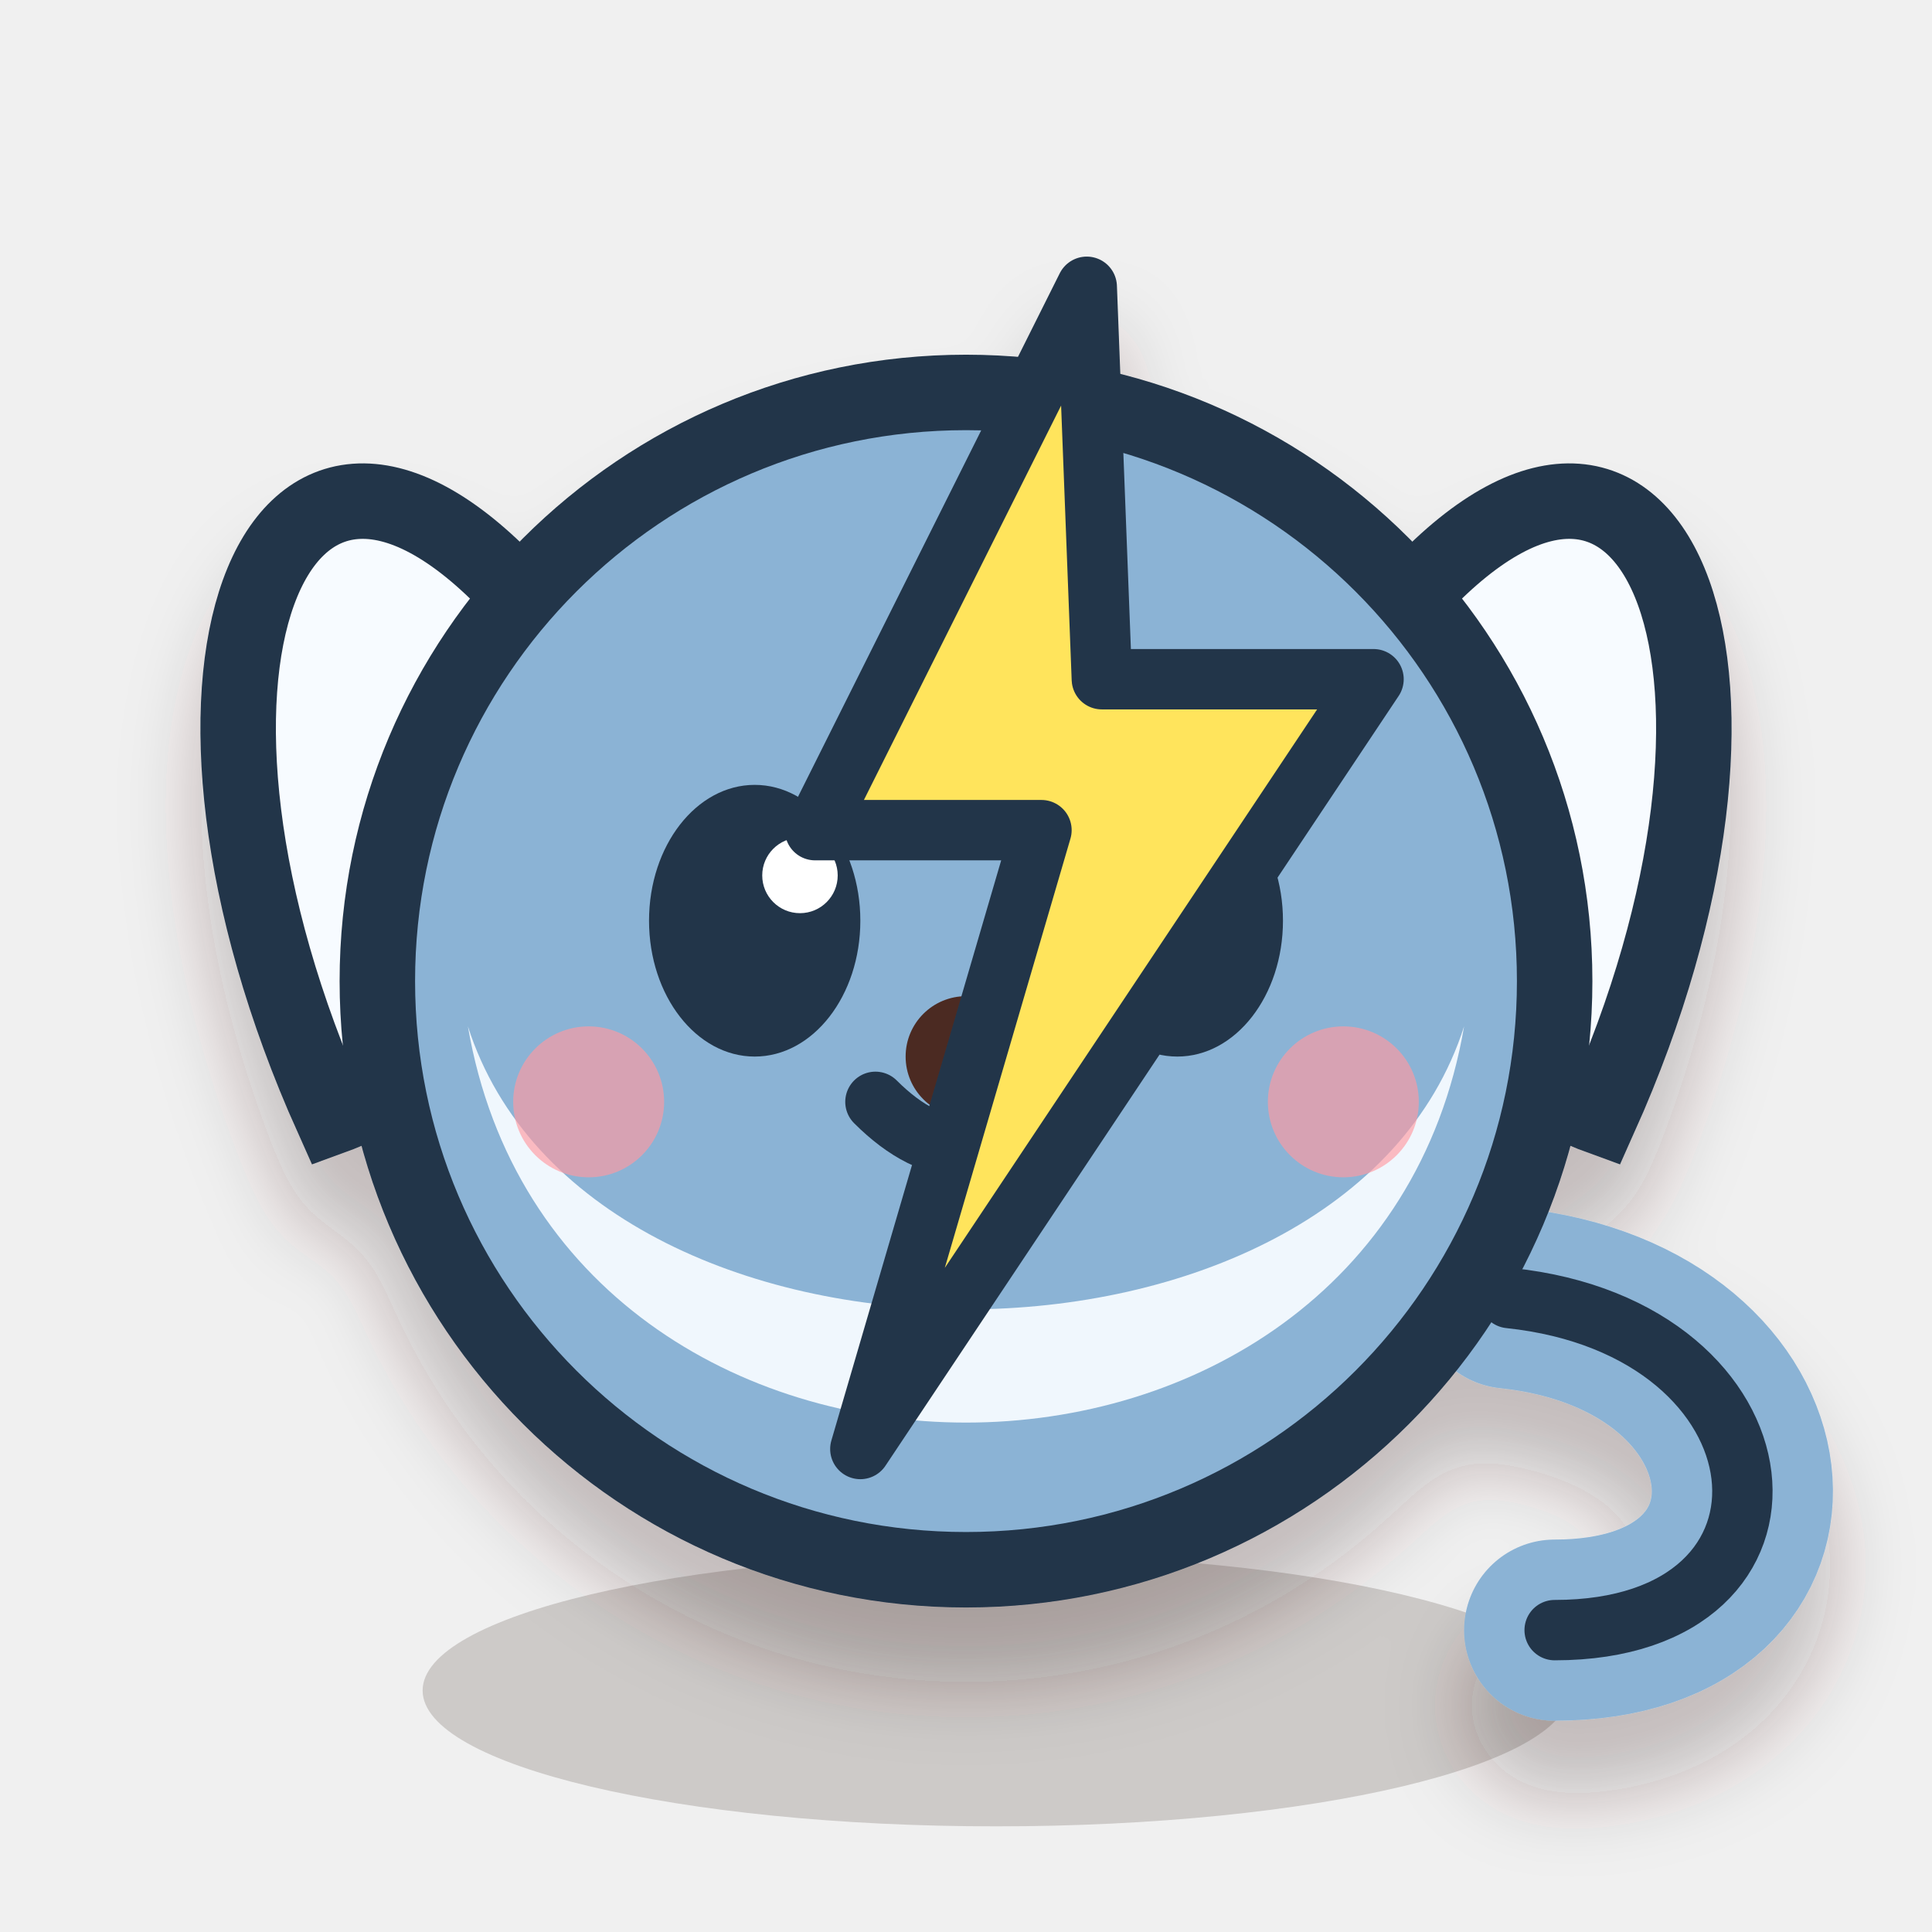
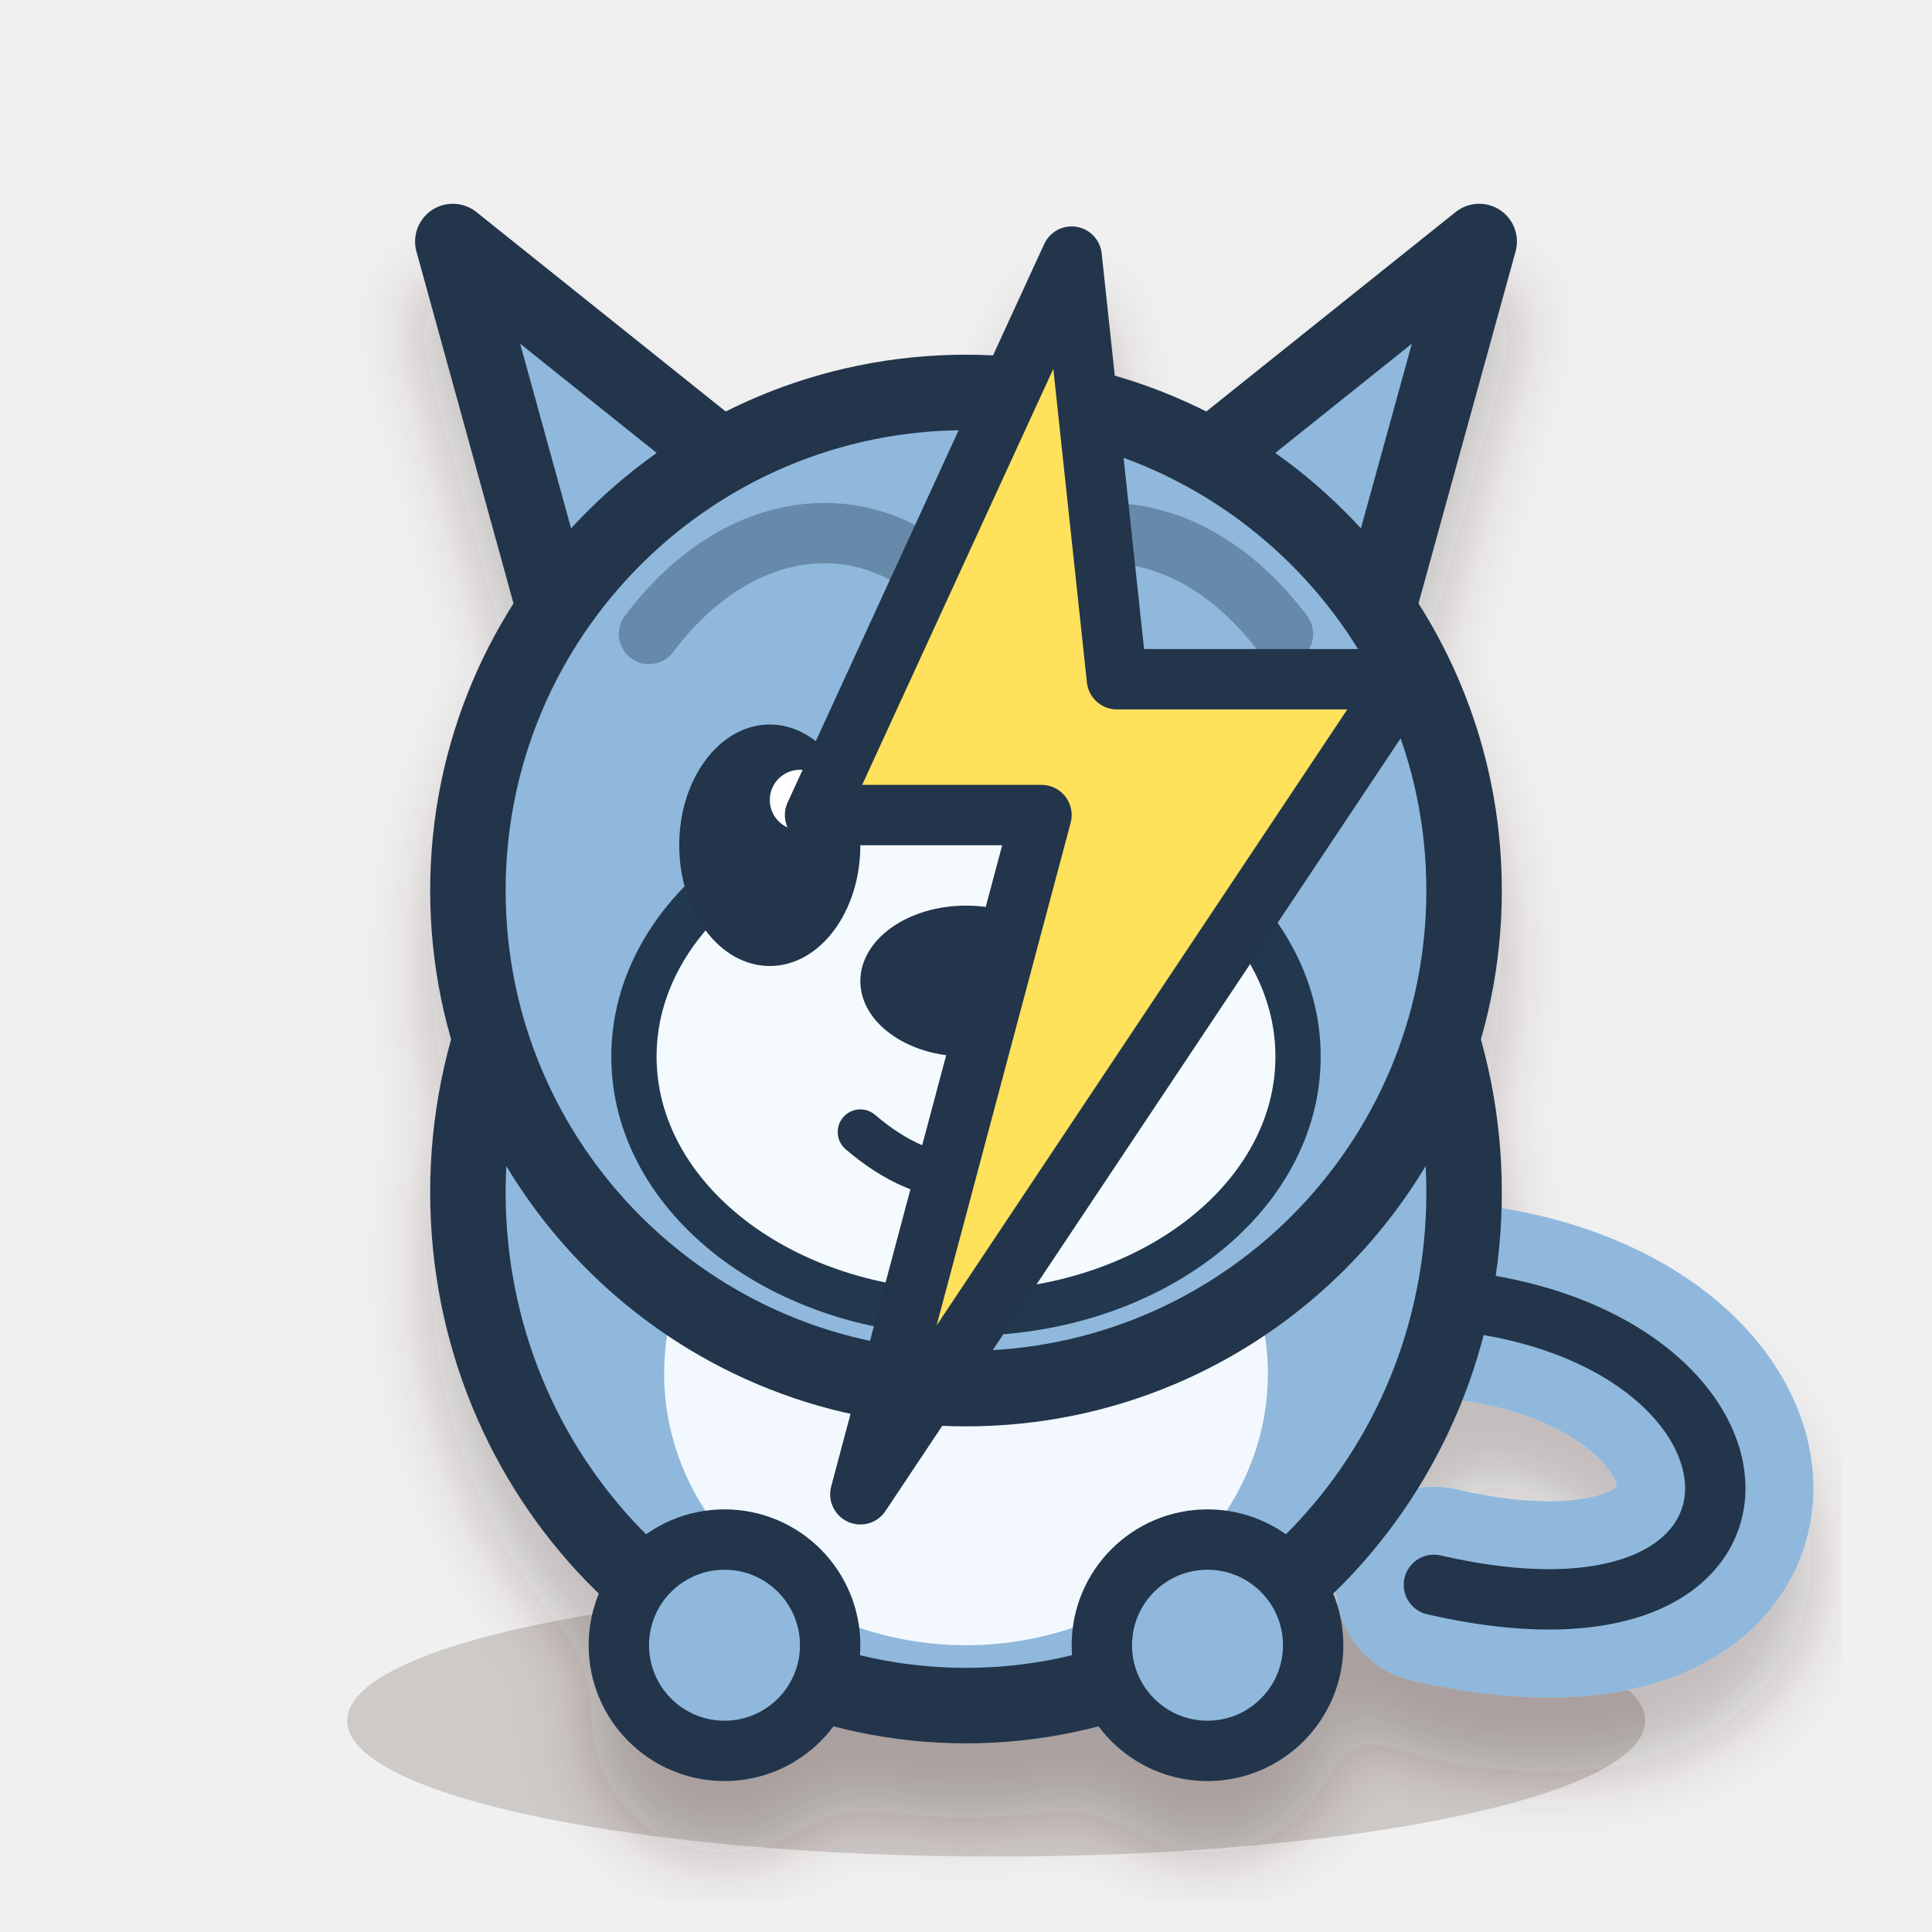
<svg xmlns="http://www.w3.org/2000/svg" width="128" height="128" viewBox="0 0 128 128">
  <defs>
-     <filter id="shadow" x="-20%" y="-20%" width="140%" height="140%">
-       <feDropShadow dx="0" dy="5" stdDeviation="2.5" flood-color="#3a2418" flood-opacity=".25" />
+     <filter id="s">
+       <feDropShadow dx="0" dy="5" stdDeviation="2.2" flood-color="#3a2418" flood-opacity=".25" />
    </filter>
  </defs>
-   <ellipse cx="66" cy="112" rx="38" ry="9" fill="#2b1b12" opacity=".18" />
-   <g filter="url(#shadow)">
-     <path d="M100 86 C119 88 121 108 103 108" fill="none" stroke="#8bb3d5" stroke-width="12" stroke-linecap="round" />
-     <path d="M100 86 C119 88 121 108 103 108" fill="none" stroke="#233549" stroke-width="4" stroke-linecap="round" />
-     <path d="M34 39 C18 22 9 45 22 74 C33 70 39 56 34 39Z" fill="#f7fbff" stroke="#233549" stroke-width="5" />
-     <path d="M94 39 C110 22 119 45 106 74 C95 70 89 56 94 39Z" fill="#f7fbff" stroke="#233549" stroke-width="5" />
-     <circle cx="64" cy="65" r="39" fill="#8bb3d5" stroke="#233549" stroke-width="5" />
-     <path d="M31 68 C37 103 91 103 97 68 C89 93 39 93 31 68Z" fill="#f7fbff" opacity=".94" />
-     <ellipse cx="50" cy="61" rx="7" ry="9" fill="#233549" />
-     <ellipse cx="78" cy="61" rx="7" ry="9" fill="#233549" />
-     <circle cx="53" cy="58" r="2.5" fill="white" />
-     <circle cx="81" cy="58" r="2.5" fill="white" />
-     <path d="M58 73 Q64 79 70 73" fill="none" stroke="#233549" stroke-width="4" stroke-linecap="round" />
-     <circle cx="64" cy="70" r="4" fill="#4c2a22" />
-     <circle cx="39" cy="73" r="5" fill="#ff9aa2" opacity=".65" />
-     <circle cx="89" cy="73" r="5" fill="#ff9aa2" opacity=".65" />
-     <path d="M72 19 L54 55 H69 L57 96 L91 45 H73 Z" fill="#ffe45c" stroke="#233549" stroke-width="4" stroke-linejoin="round" />
+   <ellipse cx="66" cy="114" rx="43" ry="9" fill="#2b1b12" opacity=".18" />
+   <g filter="url(#s)" stroke-linecap="round" stroke-linejoin="round">
+     <path d="M94 86 C119 87 121 111 95 105" fill="none" stroke="#8fb8dc" stroke-width="13" />
+     <path d="M94 86 C119 87 121 111 95 105" fill="none" stroke="#20354c" stroke-width="4" />
+     <ellipse cx="64" cy="79" rx="33" ry="34" fill="#8fb8dc" stroke="#20354c" stroke-width="5" />
+     <ellipse cx="64" cy="91" rx="20" ry="18" fill="#f7fbff" opacity=".95" />
+     <path d="M38 45 L30 16 L55 36 Z" fill="#8fb8dc" stroke="#20354c" stroke-width="5" />
+     <path d="M90 45 L98 16 L73 36 Z" fill="#8fb8dc" stroke="#20354c" stroke-width="5" />
+     <path d="M38 47 C47 29 81 29 90 47 L80 58 C70 48 58 48 48 58Z" fill="#dff2ff" />
+     <circle cx="64" cy="59" r="33" fill="#8fb8dc" stroke="#20354c" stroke-width="5" />
+     <ellipse cx="64" cy="70" rx="22" ry="17" fill="#f7fbff" opacity=".98" stroke="#20354c" stroke-width="3" />
+     <ellipse cx="51" cy="56" rx="6" ry="8" fill="#20354c" />
+     <ellipse cx="77" cy="56" rx="6" ry="8" fill="#20354c" />
+     <circle cx="53" cy="53" r="2" fill="#fff" />
+     <circle cx="79" cy="53" r="2" fill="#fff" />
+     <ellipse cx="64" cy="65" rx="7" ry="5" fill="#20354c" />
+     <path d="M57 75 Q64 81 71 75" fill="none" stroke="#20354c" stroke-width="3" />
+     <path d="M43 42 C49 34 58 33 64 40 C70 33 79 34 85 42" fill="none" stroke="#20354c" stroke-width="4" opacity=".35" />
+     <circle cx="48" cy="109" r="7" fill="#8fb8dc" stroke="#20354c" stroke-width="4" />
+     <circle cx="80" cy="109" r="7" fill="#8fb8dc" stroke="#20354c" stroke-width="4" />
+     <path d="M71 17 L54 54 H69 L57 99 L93 45 H74Z" fill="#ffe15c" stroke="#20354c" stroke-width="4" />
  </g>
</svg>
